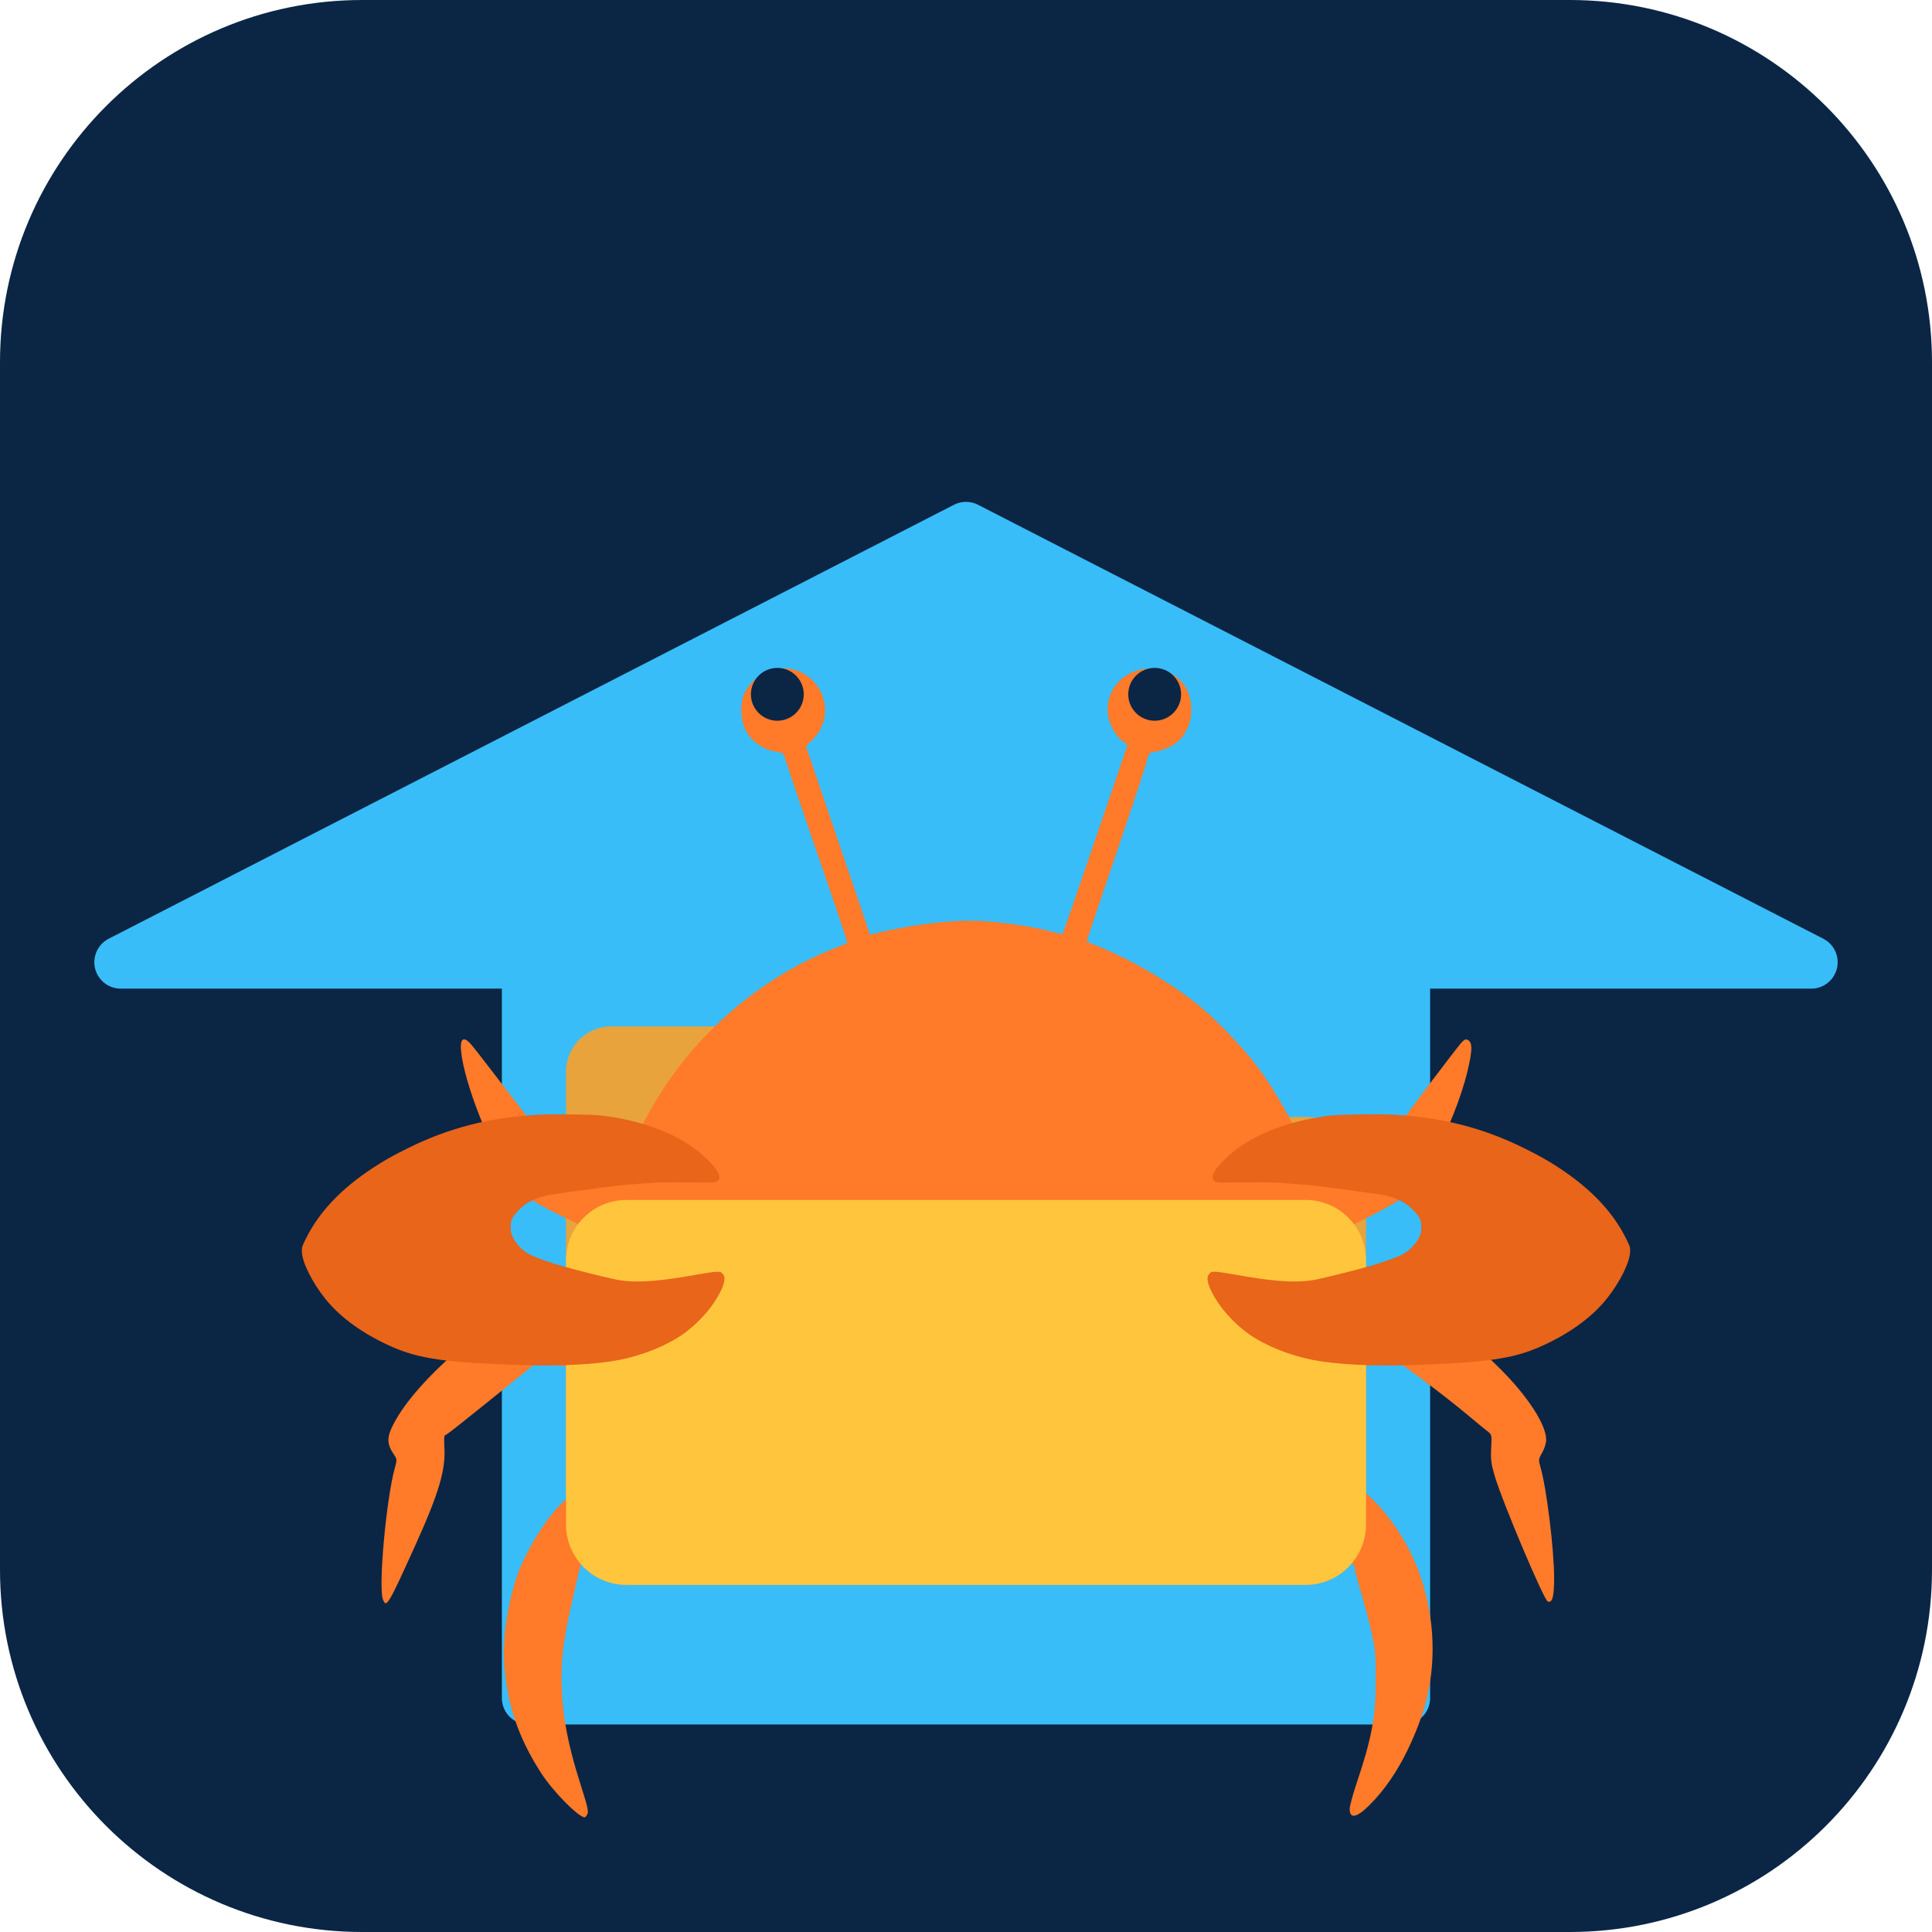
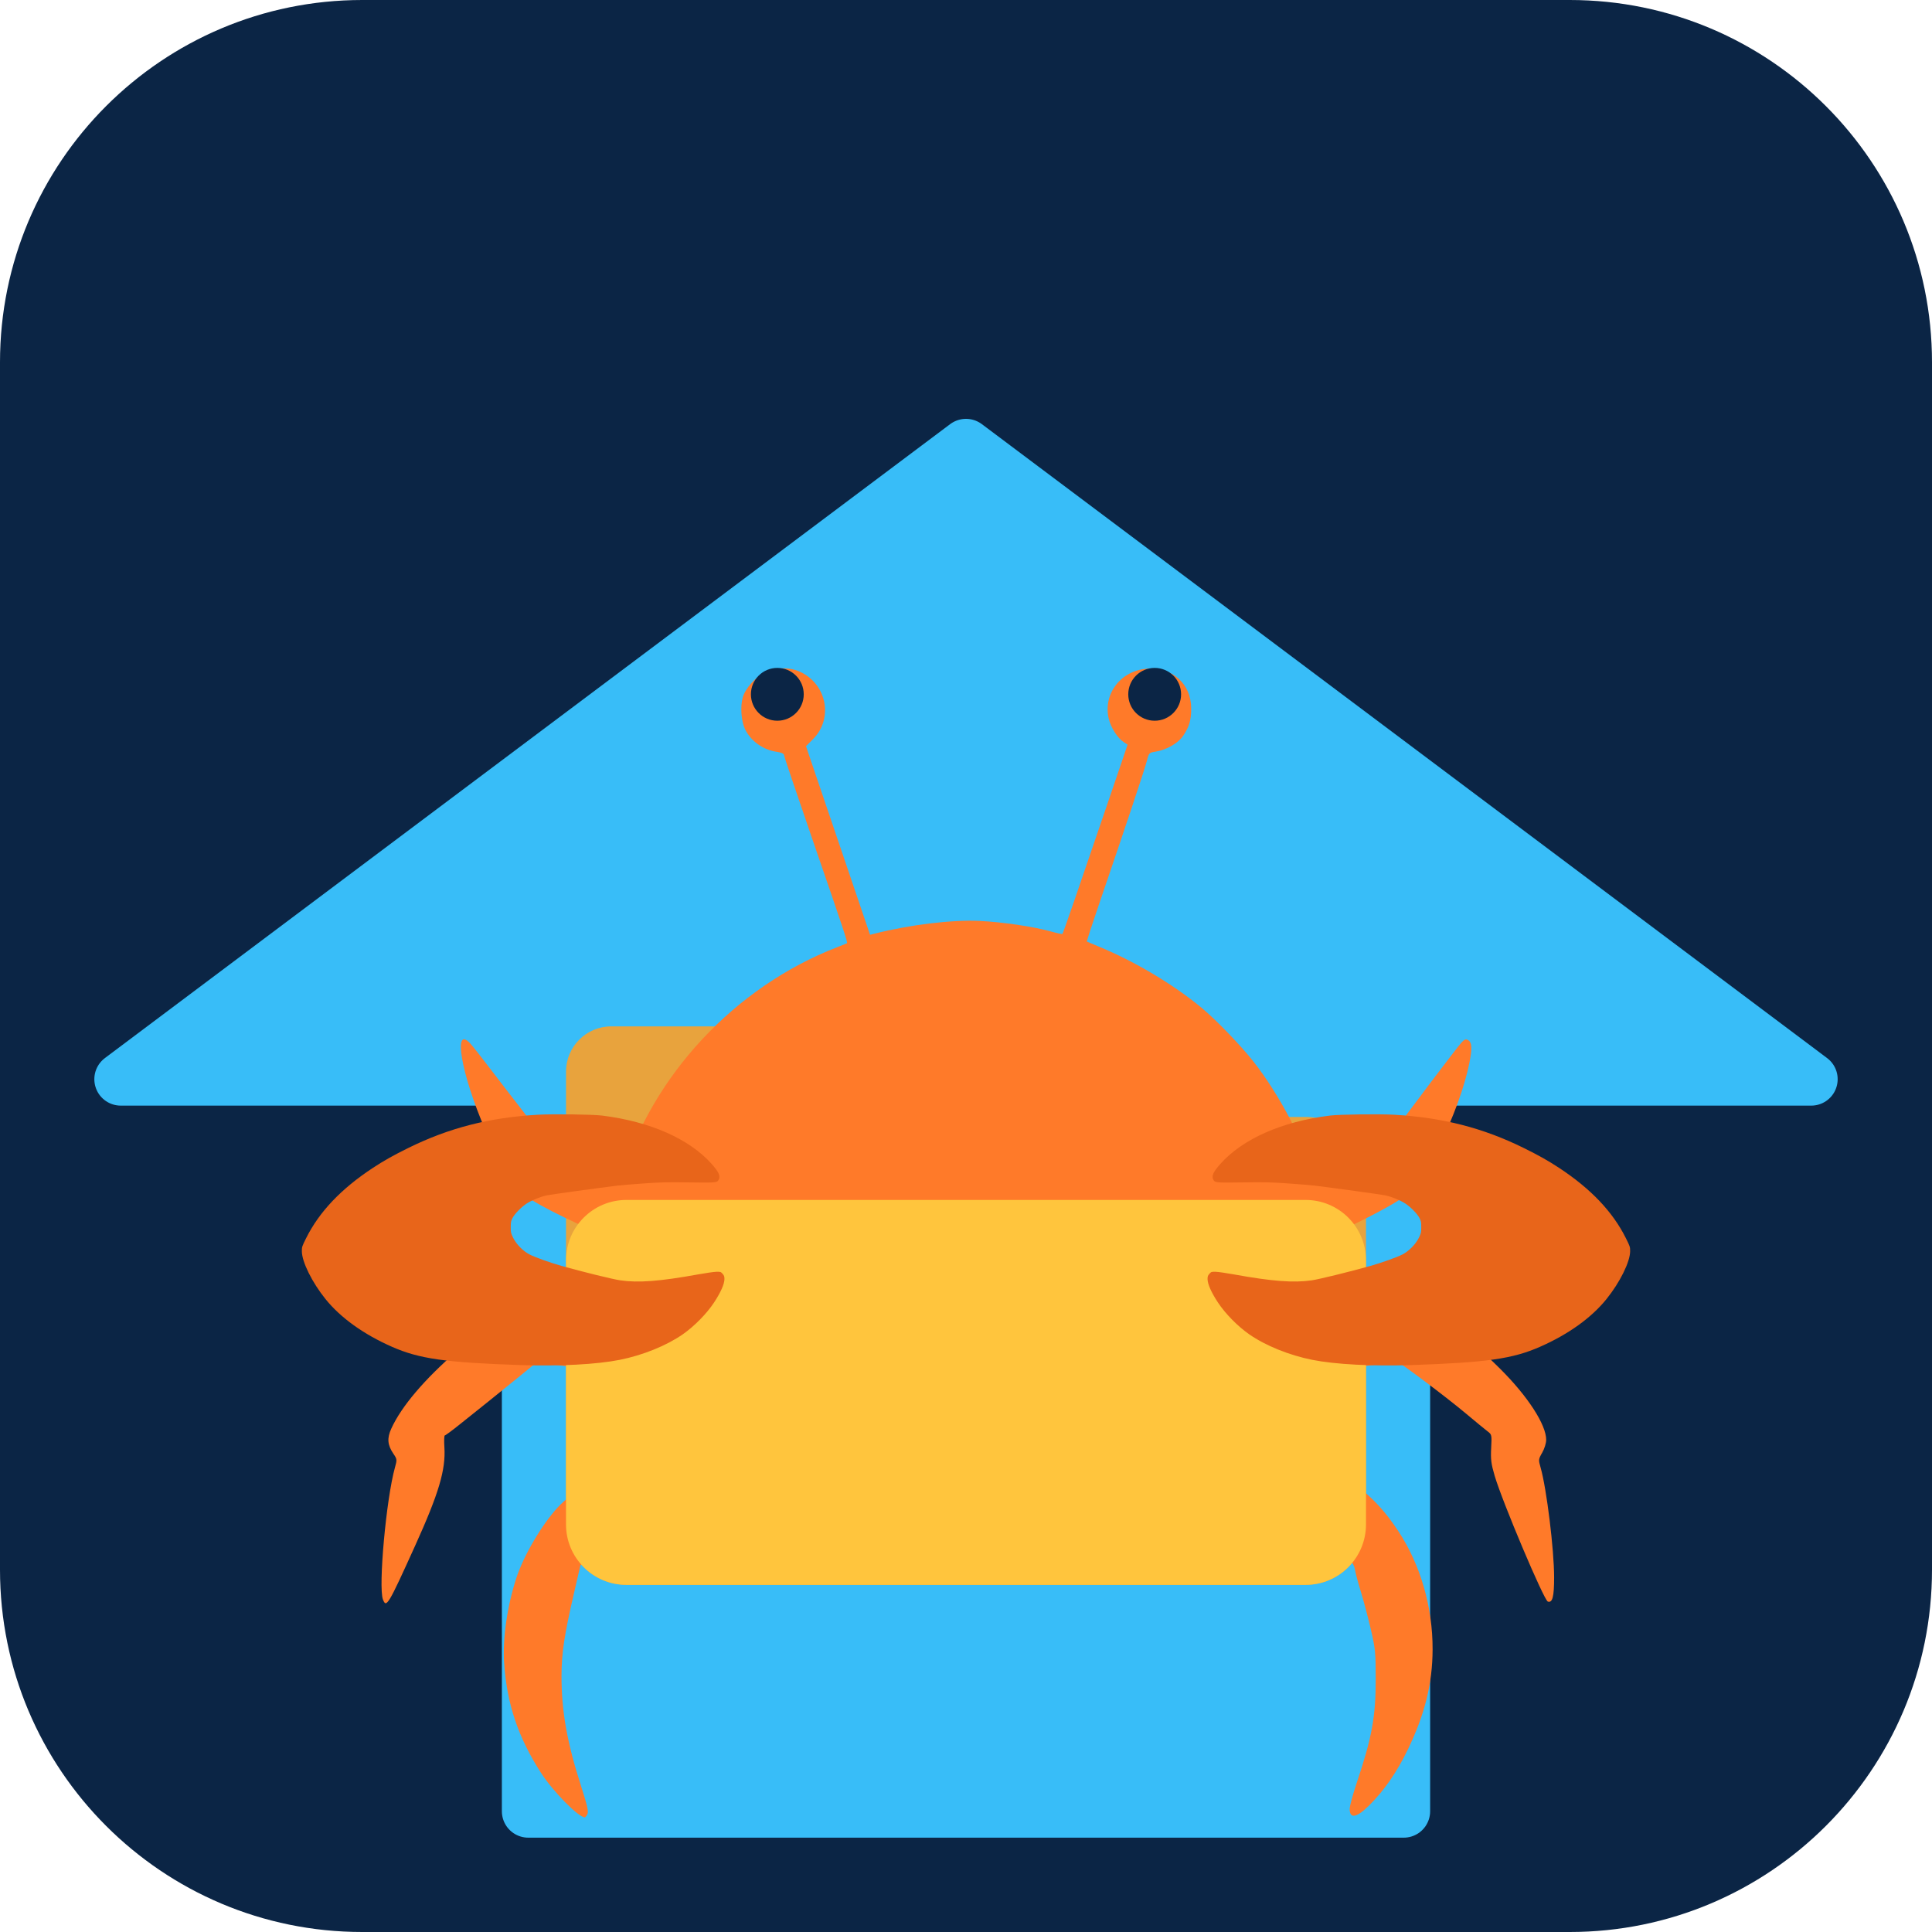
<svg xmlns="http://www.w3.org/2000/svg" viewBox="0 0 512 512" width="512" height="512">
  <rect x="0" y="0" width="512" height="512" rx="96" fill="#0B2545" />
-   <path d="M256 140 L480 255 H372 V450 H140 V255 H32 Z" fill="#38BDF8" stroke="#38BDF8" stroke-width="14" stroke-linejoin="round" />
+   <path d="M256 118 L480 286 H372 V480 H140 V286 H32 Z" fill="#38BDF8" stroke="#38BDF8" stroke-width="14" stroke-linejoin="round" />
  <rect x="150" y="272" width="92" height="40" rx="12" fill="#E8A33D" />
  <rect x="150" y="296" width="212" height="124" rx="16" fill="#E8A33D" />
  <g fill="#FF7A29" transform="translate(41.0,120.0) scale(0.42)">
    <path d="M 385.462 138.366 C 379.171 141.295, 372.670 148.536, 371.011 154.462 C 369.417 160.155, 370.091 169.384, 372.461 174.320 C 376.090 181.881, 383.914 187.478, 392.497 188.655 C 395.017 189, 397 189.805, 397 190.484 C 397 191.150, 405.365 215.951, 415.588 245.598 C 434.707 301.039, 437.365 309.029, 436.818 309.430 C 436.643 309.559, 433.800 310.711, 430.500 311.990 C 366.087 336.965, 313.856 392.911, 294.429 457.738 C 294.363 457.959, 275.367 448.061, 261.500 440.580 C 258.200 438.800, 253.025 436.357, 250 435.151 C 245.755 433.460, 243.998 432.083, 242.301 429.120 C 241.091 427.007, 235.910 419.929, 230.788 413.390 C 225.666 406.850, 217.024 395.650, 211.582 388.500 C 206.141 381.350, 200.550 374.262, 199.158 372.750 C 187.944 360.570, 193.332 391.879, 208.494 427 C 218.707 450.657, 225.407 461.394, 234.912 469.332 C 241.183 474.570, 272.891 490.027, 288.250 495.333 C 289.587 495.794, 290.002 497.066, 290.008 500.719 C 290.018 507.229, 291.548 516.507, 294.639 528.802 C 296.064 534.468, 297.065 539.223, 296.865 539.368 C 296.664 539.514, 290.200 539.240, 282.500 538.760 C 267.511 537.825, 247.349 538.411, 236.975 540.081 C 223.284 542.286, 210.353 549.727, 191 566.536 C 170.154 584.642, 155.713 601.648, 149.314 615.626 C 146.491 621.792, 146.838 626.009, 150.628 631.594 C 152.941 635.002, 152.972 635.294, 151.567 640.310 C 146.085 659.878, 141.017 715.653, 144.006 723.516 C 146.141 729.131, 147.301 727.193, 164.362 689.500 C 179.264 656.580, 183.691 641.674, 182.781 627.495 C 182.517 623.373, 182.638 620, 183.050 620 C 183.462 620, 187.584 616.962, 192.210 613.250 C 196.836 609.538, 205.319 602.753, 211.060 598.173 C 216.802 593.593, 225.853 586.280, 231.173 581.921 L 240.846 573.997 264.460 576.953 C 277.448 578.580, 294.618 580.466, 302.614 581.145 L 317.154 582.381 318.971 585.940 C 321.545 590.982, 331.523 604.808, 335.779 609.232 C 337.754 611.284, 339.174 613.113, 338.935 613.297 C 338.696 613.480, 330.721 617.537, 321.214 622.311 C 290.891 637.538, 263.891 654.938, 254.255 665.464 C 244.108 676.547, 232.734 695.965, 228.167 710 C 222.413 727.684, 219.444 748.299, 220.461 763.500 C 222.189 789.296, 229.299 810.516, 243.704 832.870 C 251.337 844.713, 267.380 861, 271.415 861 C 271.698 861, 272.411 860.101, 272.999 859.002 C 273.849 857.413, 273.043 853.808, 269.059 841.390 C 260.102 813.468, 256.639 793.916, 256.682 771.500 C 256.710 757.347, 258.484 745.638, 264.564 719.500 C 266.483 711.250, 268.250 703.585, 268.491 702.466 C 268.750 701.266, 270.793 699.527, 273.476 698.224 C 275.977 697.009, 286.612 690.397, 297.110 683.531 C 307.608 676.665, 321.891 668.157, 328.849 664.625 C 335.807 661.092, 348.047 654.887, 356.049 650.836 L 370.598 643.470 379.549 649.271 C 402.879 664.390, 434.871 677.472, 462.071 683.014 C 485.105 687.709, 520.167 689.441, 541.500 686.939 C 580.997 682.306, 615.172 670.020, 646.363 649.237 C 653.342 644.587, 657.666 642.290, 658.382 642.853 C 659.459 643.700, 664.647 646.473, 690.500 660.017 C 707.751 669.055, 732.751 684.426, 754.613 699.436 C 755.874 700.302, 756.977 702.452, 757.347 704.767 C 757.688 706.902, 759.348 713.115, 761.036 718.574 C 762.723 724.033, 765.524 734.575, 767.259 742 C 770.174 754.474, 770.416 756.868, 770.437 773.500 C 770.468 797.352, 768.037 810.718, 758.530 838.958 C 756.039 846.360, 754 853.871, 754 855.649 C 754 862.151, 758.426 861.308, 766.492 853.268 C 775.798 843.991, 783.798 832.427, 790.542 818.500 C 801.458 795.959, 806.241 776.706, 806.317 755 C 806.410 728.313, 798.661 701.559, 784.733 680.478 C 769.184 656.944, 754.138 645.561, 709.250 623.375 C 697.563 617.599, 688 612.695, 688 612.478 C 688 612.261, 691.188 608.128, 695.084 603.292 C 698.980 598.456, 703.811 591.740, 705.820 588.367 L 709.472 582.233 716.986 581.575 C 728.627 580.554, 783.374 573.959, 783.809 573.525 C 784.439 572.894, 814.562 595.480, 827 605.909 C 833.325 611.212, 839.675 616.433, 841.111 617.510 C 843.640 619.407, 843.708 619.736, 843.277 627.984 C 842.904 635.124, 843.260 637.951, 845.480 645.484 C 850.341 661.983, 876.568 724.023, 879.028 724.843 C 881.959 725.820, 883 721.812, 882.999 709.559 C 882.997 692.105, 878.237 653.429, 874.481 640.350 C 873.048 635.358, 873.079 635.066, 875.489 630.850 C 876.900 628.381, 877.981 624.891, 877.988 622.779 C 878.019 613.305, 866.398 595.344, 849.088 578.109 C 825.583 554.707, 807.960 542.774, 791.930 539.407 C 783.308 537.596, 759.702 537.090, 741.116 538.318 L 728.731 539.136 729.406 536.818 C 732.184 527.283, 735.128 512.017, 735.652 504.435 L 736.277 495.371 741.389 493.577 C 750.732 490.298, 778.394 476.259, 785.763 471.057 C 795.625 464.095, 800.293 457.750, 810.375 437.609 C 819.322 419.734, 826.445 400.196, 829.465 385.248 C 831.385 375.748, 831.211 372.147, 828.761 370.613 C 827.367 369.740, 826.546 370.018, 824.628 372.012 C 822.050 374.691, 787.478 420.457, 782.207 428.169 C 779.868 431.590, 778.145 433.016, 775.758 433.504 C 772.540 434.162, 743.599 449.626, 735.130 455.212 C 732.727 456.797, 730.670 457.960, 730.559 457.797 C 730.449 457.634, 729.815 455.050, 729.152 452.056 C 725.377 435.020, 709.458 404.776, 693.593 384.500 C 685.565 374.240, 669.933 357.989, 660.695 350.300 C 642.913 335.500, 618.065 320.704, 595.500 311.478 C 591.650 309.904, 588.351 308.515, 588.168 308.393 C 587.986 308.270, 591.514 297.444, 596.008 284.335 C 611.695 238.581, 624.748 199.461, 626.032 194.352 C 627.281 189.382, 627.467 189.182, 631.413 188.571 C 638.285 187.508, 645.704 183.296, 648.845 178.675 C 652.770 172.901, 654 168.759, 654 161.318 C 654 145.776, 642.098 135.080, 626.078 136.227 C 609.695 137.399, 598.429 151.934, 601.896 167.426 C 603.194 173.224, 607.404 179.908, 611.414 182.536 L 613.868 184.143 600.526 223.322 C 582.638 275.850, 573.194 303.140, 572.748 303.585 C 572.546 303.788, 569.257 303.076, 565.440 302.003 C 554.660 298.974, 534.798 296.042, 520.500 295.369 C 502.881 294.539, 476.355 297.768, 453.932 303.472 L 451.364 304.126 431.150 244.621 L 410.936 185.116 415.312 180.741 C 428.384 167.669, 424.127 145.822, 407 138.079 C 400.668 135.216, 391.978 135.331, 385.462 138.366" />
  </g>
  <rect x="150" y="318" width="212" height="102" rx="16" fill="#FFC53D" />
  <g fill="#E8651A" transform="translate(48.0,242.4) scale(0.1688)">
    <path d="M 560 314.076 C 483.768 318.510, 420.715 334.684, 356.694 366.225 C 333.385 377.708, 318.172 386.270, 301 397.568 C 251.168 430.355, 216.846 466.498, 196.195 507.934 C 189.792 520.783, 189.502 521.676, 189.552 528.434 C 189.676 545.154, 205.550 577.232, 226.700 603.500 C 250.292 632.801, 286.518 658.814, 331 678.393 C 373.978 697.310, 414.908 703.127, 533 707.103 C 593.897 709.153, 652.607 706.060, 688.500 698.910 C 724.745 691.690, 761.992 676.622, 787.500 658.859 C 805.650 646.221, 825.001 626.545, 836.697 608.837 C 847.111 593.069, 853 579.766, 853 572.009 C 853 567.919, 852.479 566.449, 850.077 563.766 C 847.288 560.649, 846.843 560.506, 840.327 560.629 C 836.572 560.700, 823.375 562.600, 811 564.851 C 751.886 575.603, 717.535 578.203, 689.358 574.057 C 677.568 572.323, 629.875 560.604, 597.352 551.451 C 579.354 546.386, 555.134 537.705, 546.841 533.347 C 536.604 527.968, 526.364 517.539, 521.342 507.378 C 517.738 500.085, 517.501 499.044, 517.509 490.552 C 517.517 482.525, 517.845 480.878, 520.400 476.006 C 523.819 469.485, 534.127 458.985, 542.500 453.493 C 550.506 448.242, 564.664 442.519, 574.500 440.559 C 581.318 439.200, 648.028 429.995, 683.500 425.519 C 689.550 424.755, 708.675 423.150, 726 421.951 C 753.305 420.062, 762.816 419.845, 797.420 420.324 C 840.024 420.913, 841.440 420.783, 843.970 416.055 C 847.006 410.383, 844.180 404.018, 833.067 391.500 C 798.020 352.020, 736.577 324.849, 661 315.409 C 645.952 313.529, 583.554 312.706, 560 314.076" />
  </g>
  <g fill="#E8651A" transform="translate(512,0) scale(-1,1) translate(48.0,242.4) scale(0.1688)">
    <path d="M 560 314.076 C 483.768 318.510, 420.715 334.684, 356.694 366.225 C 333.385 377.708, 318.172 386.270, 301 397.568 C 251.168 430.355, 216.846 466.498, 196.195 507.934 C 189.792 520.783, 189.502 521.676, 189.552 528.434 C 189.676 545.154, 205.550 577.232, 226.700 603.500 C 250.292 632.801, 286.518 658.814, 331 678.393 C 373.978 697.310, 414.908 703.127, 533 707.103 C 593.897 709.153, 652.607 706.060, 688.500 698.910 C 724.745 691.690, 761.992 676.622, 787.500 658.859 C 805.650 646.221, 825.001 626.545, 836.697 608.837 C 847.111 593.069, 853 579.766, 853 572.009 C 853 567.919, 852.479 566.449, 850.077 563.766 C 847.288 560.649, 846.843 560.506, 840.327 560.629 C 836.572 560.700, 823.375 562.600, 811 564.851 C 751.886 575.603, 717.535 578.203, 689.358 574.057 C 677.568 572.323, 629.875 560.604, 597.352 551.451 C 579.354 546.386, 555.134 537.705, 546.841 533.347 C 536.604 527.968, 526.364 517.539, 521.342 507.378 C 517.738 500.085, 517.501 499.044, 517.509 490.552 C 517.517 482.525, 517.845 480.878, 520.400 476.006 C 523.819 469.485, 534.127 458.985, 542.500 453.493 C 550.506 448.242, 564.664 442.519, 574.500 440.559 C 581.318 439.200, 648.028 429.995, 683.500 425.519 C 689.550 424.755, 708.675 423.150, 726 421.951 C 753.305 420.062, 762.816 419.845, 797.420 420.324 C 840.024 420.913, 841.440 420.783, 843.970 416.055 C 847.006 410.383, 844.180 404.018, 833.067 391.500 C 798.020 352.020, 736.577 324.849, 661 315.409 C 645.952 313.529, 583.554 312.706, 560 314.076" />
  </g>
  <circle cx="206" cy="184" r="7" fill="#0B2545" />
  <circle cx="306" cy="184" r="7" fill="#0B2545" />
</svg>
